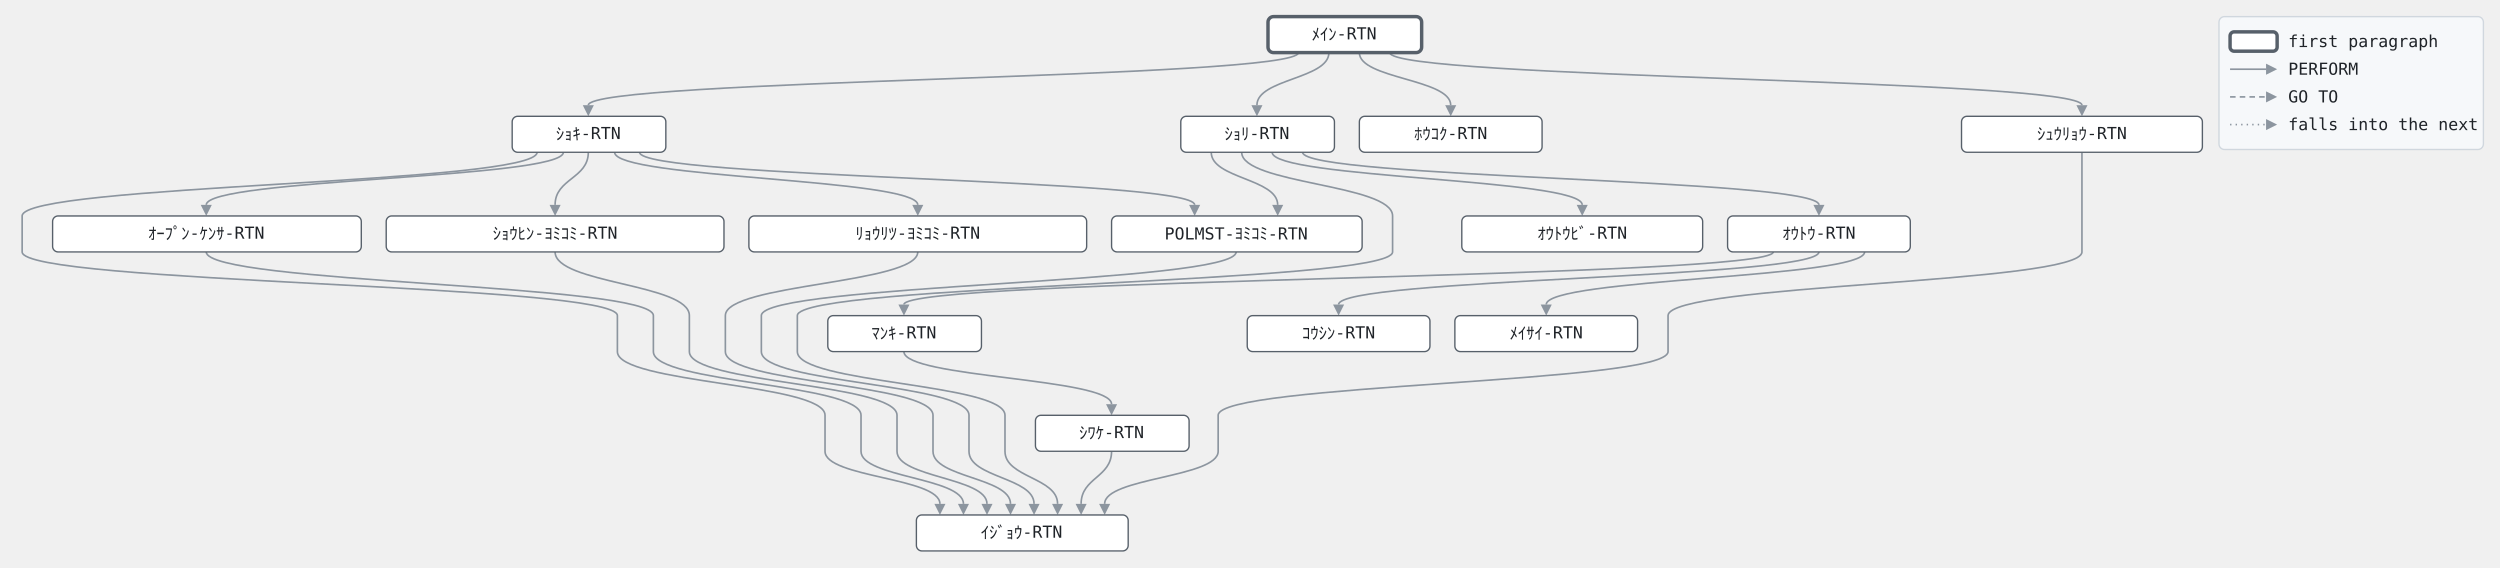
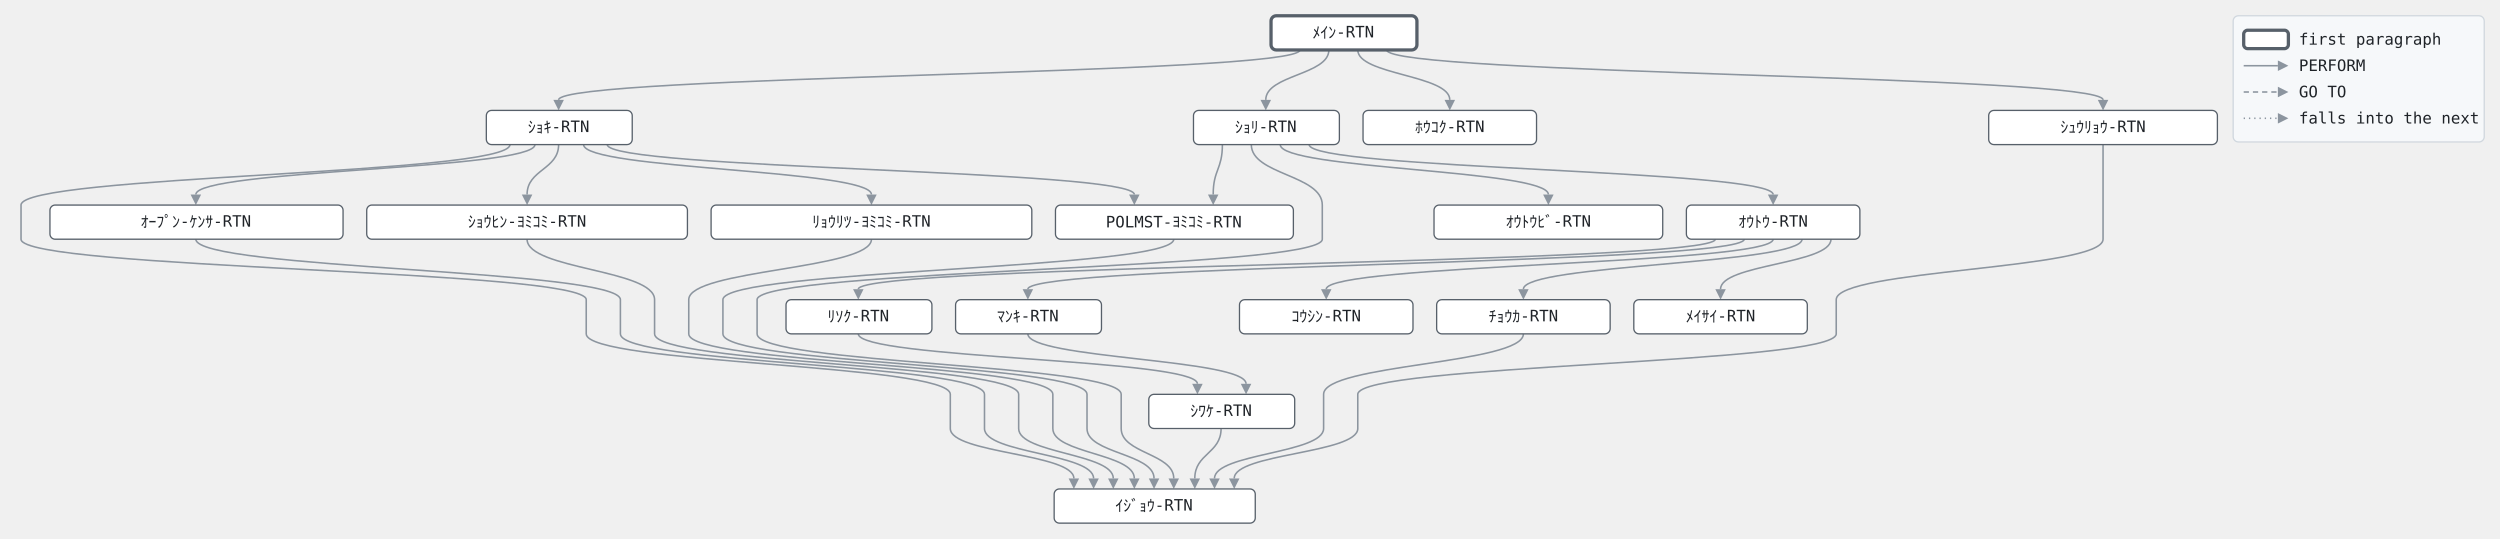
- <svg xmlns="http://www.w3.org/2000/svg" width="1806" height="410" viewBox="0 0 1806 410" font-family="ui-monospace, SFMono-Regular, Menlo, Consolas, monospace" font-size="12">
+ <svg xmlns="http://www.w3.org/2000/svg" width="1902" height="410" viewBox="0 0 1902 410" font-family="ui-monospace, SFMono-Regular, Menlo, Consolas, monospace" font-size="12">
  <style>
.box { fill: #ffffff; stroke: #57606a; stroke-width: 1 }
.box.emphasis { stroke-width: 2.5 }
.box.data { fill: #e8eef6; stroke: #8c959f }
.box.external { fill: #fbecd0; stroke: #a16207; stroke-width: 2 }
.box.dashed { stroke-dasharray: 4 3 }
.label { fill: #1f2328 }
.label.first { font-weight: 600 }
.edge { fill: none; stroke: #8c959f; stroke-width: 1.2 }
.edge.dashed { stroke-dasharray: 4 3 }
.edge.dotted { stroke-dasharray: 1 3 }
.head { fill: #8c959f }
.legend { fill: #f6f8fa; stroke: #d0d7de }
.edge-label { fill: #57606a; font-size: 11px; paint-order: stroke; stroke: #ffffff; stroke-width: 4px; stroke-linejoin: round }
.box.highlight { stroke: #c2410c; stroke-width: 2.5 }
.edge.highlight { stroke: #c2410c; stroke-width: 2 }
.head.highlight { fill: #c2410c }
@media (prefers-color-scheme: dark) {
  .box { fill: #161b22; stroke: #8b949e }
  .box.data { fill: #1f2a3a; stroke: #6e7681 }
  .box.external { fill: #3a2c12; stroke: #d6a64a }
  .label { fill: #e6edf3 }
  .edge { stroke: #6e7681 }
  .head { fill: #6e7681 }
  .legend { fill: #0d1117; stroke: #30363d }
  .edge-label { fill: #9da5ae; stroke: #0d1117 }
  .box.highlight, .edge.highlight { stroke: #fb923c }
  .head.highlight { fill: #fb923c }
}
</style>
  <defs>
    <marker id="arrow" viewBox="0 0 8 8" refX="0" refY="4" markerUnits="userSpaceOnUse" markerWidth="8" markerHeight="8" orient="auto-start-reverse">
      <path class="head" d="M0,0 L8,4 L0,8 z" />
    </marker>
    <marker id="arrow-highlight" viewBox="0 0 8 8" refX="0" refY="4" markerUnits="userSpaceOnUse" markerWidth="8" markerHeight="8" orient="auto-start-reverse">
      <path class="head highlight" d="M0,0 L8,4 L0,8 z" />
    </marker>
  </defs>
-   <path class="edge" d="M938,38 C938,57 425,57 425,76" marker-end="url(#arrow)" />
-   <path class="edge" d="M960,38 C960,57 908,57 908,76" marker-end="url(#arrow)" />
-   <path class="edge" d="M982,38 C982,57 1048,57 1048,76" marker-end="url(#arrow)" />
-   <path class="edge" d="M1004,38 C1004,57 1504,57 1504,76" marker-end="url(#arrow)" />
+   <path class="edge" d="M989,38 C989,57 425,57 425,76" marker-end="url(#arrow)" />
+   <path class="edge" d="M1011,38 C1011,57 963,57 963,76" marker-end="url(#arrow)" />
+   <path class="edge" d="M1033,38 C1033,57 1103,57 1103,76" marker-end="url(#arrow)" />
+   <path class="edge" d="M1055,38 C1055,57 1600,57 1600,76" marker-end="url(#arrow)" />
  <path class="edge" d="M407,110 C407,129 149,129 149,148" marker-end="url(#arrow)" />
  <path class="edge" d="M425,110 C425,129 401,129 401,148" marker-end="url(#arrow)" />
  <path class="edge" d="M444,110 C444,129 663,129 663,148" marker-end="url(#arrow)" />
-   <path class="edge" d="M388,110 C388,133 16,133 16,156 L16,182 C16,205 446,205 446,228 L446,254 C446,277 596,277 596,300 L596,326 C596,345 679,345 679,364" marker-end="url(#arrow)" />
+   <path class="edge" d="M388,110 C388,133 16,133 16,156 L16,182 C16,205 446,205 446,228 L446,254 C446,277 723,277 723,300 L723,326 C723,345 817,345 817,364" marker-end="url(#arrow)" />
  <path class="edge" d="M462,110 C462,129 863,129 863,148" marker-end="url(#arrow)" />
-   <path class="edge" d="M149,182 C149,205 472,205 472,228 L472,254 C472,277 622,277 622,300 L622,326 C622,345 696,345 696,364" marker-end="url(#arrow)" />
-   <path class="edge" d="M893,182 C893,205 550,205 550,228 L550,254 C550,277 700,277 700,300 L700,326 C700,345 747,345 747,364" marker-end="url(#arrow)" />
-   <path class="edge" d="M919,110 C919,129 1143,129 1143,148" marker-end="url(#arrow)" />
-   <path class="edge" d="M941,110 C941,129 1314,129 1314,148" marker-end="url(#arrow)" />
-   <path class="edge" d="M897,110 C897,133 1006,133 1006,156 L1006,182 C1006,205 576,205 576,228 L576,254 C576,277 726,277 726,300 L726,326 C726,345 764,345 764,364" marker-end="url(#arrow)" />
-   <path class="edge" d="M875,110 C875,129 923,129 923,148" marker-end="url(#arrow)" />
-   <path class="edge" d="M1281,182 C1281,201 653,201 653,220" marker-end="url(#arrow)" />
-   <path class="edge" d="M1314,182 C1314,201 967,201 967,220" marker-end="url(#arrow)" />
-   <path class="edge" d="M1347,182 C1347,201 1117,201 1117,220" marker-end="url(#arrow)" />
-   <path class="edge" d="M653,254 C653,273 803,273 803,292" marker-end="url(#arrow)" />
-   <path class="edge" d="M803,326 C803,345 781,345 781,364" marker-end="url(#arrow)" />
-   <path class="edge" d="M1504,110 C1504,133 1504,133 1504,156 L1504,182 C1504,205 1205,205 1205,228 L1205,254 C1205,277 880,277 880,300 L880,326 C880,345 798,345 798,364" marker-end="url(#arrow)" />
-   <path class="edge" d="M401,182 C401,205 498,205 498,228 L498,254 C498,277 648,277 648,300 L648,326 C648,345 713,345 713,364" marker-end="url(#arrow)" />
-   <path class="edge" d="M663,182 C663,205 524,205 524,228 L524,254 C524,277 674,277 674,300 L674,326 C674,345 730,345 730,364" marker-end="url(#arrow)" />
-   <a href="../../../gondwana/programs/GLD020.cbl#L155">
-     <rect class="box emphasis" x="916" y="12" width="111" height="26" rx="4" />
-     <text class="label" x="971" y="29" text-anchor="middle">ﾒｲﾝ-RTN</text>
+   <path class="edge" d="M149,182 C149,205 472,205 472,228 L472,254 C472,277 749,277 749,300 L749,326 C749,345 832,345 832,364" marker-end="url(#arrow)" />
+   <path class="edge" d="M893,182 C893,205 550,205 550,228 L550,254 C550,277 827,277 827,300 L827,326 C827,345 878,345 878,364" marker-end="url(#arrow)" />
+   <path class="edge" d="M974,110 C974,129 1178,129 1178,148" marker-end="url(#arrow)" />
+   <path class="edge" d="M996,110 C996,129 1349,129 1349,148" marker-end="url(#arrow)" />
+   <path class="edge" d="M952,110 C952,133 1006,133 1006,156 L1006,182 C1006,205 576,205 576,228 L576,254 C576,277 853,277 853,300 L853,326 C853,345 893,345 893,364" marker-end="url(#arrow)" />
+   <path class="edge" d="M930,110 C930,129 923,129 923,148" marker-end="url(#arrow)" />
+   <path class="edge" d="M1305,182 C1305,201 653,201 653,220" marker-end="url(#arrow)" />
+   <path class="edge" d="M1327,182 C1327,201 782,201 782,220" marker-end="url(#arrow)" />
+   <path class="edge" d="M1349,182 C1349,201 1009,201 1009,220" marker-end="url(#arrow)" />
+   <path class="edge" d="M1371,182 C1371,201 1159,201 1159,220" marker-end="url(#arrow)" />
+   <path class="edge" d="M1393,182 C1393,201 1309,201 1309,220" marker-end="url(#arrow)" />
+   <path class="edge" d="M653,254 C653,273 911,273 911,292" marker-end="url(#arrow)" />
+   <path class="edge" d="M1159,254 C1159,277 1007,277 1007,300 L1007,326 C1007,345 924,345 924,364" marker-end="url(#arrow)" />
+   <path class="edge" d="M782,254 C782,273 948,273 948,292" marker-end="url(#arrow)" />
+   <path class="edge" d="M929,326 C929,345 909,345 909,364" marker-end="url(#arrow)" />
+   <path class="edge" d="M1600,110 C1600,133 1600,133 1600,156 L1600,182 C1600,205 1397,205 1397,228 L1397,254 C1397,277 1033,277 1033,300 L1033,326 C1033,345 939,345 939,364" marker-end="url(#arrow)" />
+   <path class="edge" d="M401,182 C401,205 498,205 498,228 L498,254 C498,277 775,277 775,300 L775,326 C775,345 847,345 847,364" marker-end="url(#arrow)" />
+   <path class="edge" d="M663,182 C663,205 524,205 524,228 L524,254 C524,277 801,277 801,300 L801,326 C801,345 863,345 863,364" marker-end="url(#arrow)" />
+   <a href="../../../gondwana/programs/GLD020.cbl#L166">
+     <rect class="box emphasis" x="967" y="12" width="111" height="26" rx="4" />
+     <text class="label" x="1022" y="29" text-anchor="middle">ﾒｲﾝ-RTN</text>
  </a>
-   <a href="../../../gondwana/programs/GLD020.cbl#L166">
+   <a href="../../../gondwana/programs/GLD020.cbl#L177">
    <rect class="box" x="370" y="84" width="111" height="26" rx="4" />
    <text class="label" x="425" y="101" text-anchor="middle">ｼｮｷ-RTN</text>
  </a>
-   <a href="../../../gondwana/programs/GLD020.cbl#L200">
+   <a href="../../../gondwana/programs/GLD020.cbl#L211">
    <rect class="box" x="38" y="156" width="223" height="26" rx="4" />
    <text class="label" x="149" y="173" text-anchor="middle">ｵｰﾌﾟﾝ-ｹﾝｻ-RTN</text>
  </a>
-   <a href="../../../gondwana/programs/GLD020.cbl#L233">
+   <a href="../../../gondwana/programs/GLD020.cbl#L244">
    <rect class="box" x="803" y="156" width="181" height="26" rx="4" />
    <text class="label" x="893" y="173" text-anchor="middle">POLMST-ﾖﾐｺﾐ-RTN</text>
  </a>
-   <a href="../../../gondwana/programs/GLD020.cbl#L245">
-     <rect class="box" x="853" y="84" width="111" height="26" rx="4" />
-     <text class="label" x="908" y="101" text-anchor="middle">ｼｮﾘ-RTN</text>
+   <a href="../../../gondwana/programs/GLD020.cbl#L256">
+     <rect class="box" x="908" y="84" width="111" height="26" rx="4" />
+     <text class="label" x="963" y="101" text-anchor="middle">ｼｮﾘ-RTN</text>
  </a>
-   <a href="../../../gondwana/programs/GLD020.cbl#L266">
-     <rect class="box" x="1056" y="156" width="174" height="26" rx="4" />
-     <text class="label" x="1143" y="173" text-anchor="middle">ｵｳﾄｳﾋﾞ-RTN</text>
+   <a href="../../../gondwana/programs/GLD020.cbl#L277">
+     <rect class="box" x="1091" y="156" width="174" height="26" rx="4" />
+     <text class="label" x="1178" y="173" text-anchor="middle">ｵｳﾄｳﾋﾞ-RTN</text>
  </a>
-   <a href="../../../gondwana/programs/GLD020.cbl#L290">
-     <rect class="box" x="1248" y="156" width="132" height="26" rx="4" />
-     <text class="label" x="1314" y="173" text-anchor="middle">ｵｳﾄｳ-RTN</text>
+   <a href="../../../gondwana/programs/GLD020.cbl#L302">
+     <rect class="box" x="1283" y="156" width="132" height="26" rx="4" />
+     <text class="label" x="1349" y="173" text-anchor="middle">ｵｳﾄｳ-RTN</text>
  </a>
-   <a href="../../../gondwana/programs/GLD020.cbl#L306">
+   <a href="../../../gondwana/programs/GLD020.cbl#L324">
    <rect class="box" x="598" y="228" width="111" height="26" rx="4" />
-     <text class="label" x="653" y="245" text-anchor="middle">ﾏﾝｷ-RTN</text>
+     <text class="label" x="653" y="245" text-anchor="middle">ﾘｿｸ-RTN</text>
  </a>
-   <a href="../../../gondwana/programs/GLD020.cbl#L339">
-     <rect class="box" x="901" y="228" width="132" height="26" rx="4" />
-     <text class="label" x="967" y="245" text-anchor="middle">ｺｳｼﾝ-RTN</text>
+   <a href="../../../gondwana/programs/GLD020.cbl#L342">
+     <rect class="box" x="1093" y="228" width="132" height="26" rx="4" />
+     <text class="label" x="1159" y="245" text-anchor="middle">ﾁｮｳｶ-RTN</text>
  </a>
-   <a href="../../../gondwana/programs/GLD020.cbl#L377">
-     <rect class="box" x="748" y="300" width="111" height="26" rx="4" />
-     <text class="label" x="803" y="317" text-anchor="middle">ｼﾜｹ-RTN</text>
+   <a href="../../../gondwana/programs/GLD020.cbl#L362">
+     <rect class="box" x="727" y="228" width="111" height="26" rx="4" />
+     <text class="label" x="782" y="245" text-anchor="middle">ﾏﾝｷ-RTN</text>
  </a>
-   <a href="../../../gondwana/programs/GLD020.cbl#L394">
-     <rect class="box" x="1051" y="228" width="132" height="26" rx="4" />
-     <text class="label" x="1117" y="245" text-anchor="middle">ﾒｲｻｲ-RTN</text>
+   <a href="../../../gondwana/programs/GLD020.cbl#L406">
+     <rect class="box" x="943" y="228" width="132" height="26" rx="4" />
+     <text class="label" x="1009" y="245" text-anchor="middle">ｺｳｼﾝ-RTN</text>
  </a>
-   <a href="../../../gondwana/programs/GLD020.cbl#L404">
-     <rect class="box" x="982" y="84" width="132" height="26" rx="4" />
-     <text class="label" x="1048" y="101" text-anchor="middle">ﾎｳｺｸ-RTN</text>
+   <a href="../../../gondwana/programs/GLD020.cbl#L444">
+     <rect class="box" x="874" y="300" width="111" height="26" rx="4" />
+     <text class="label" x="929" y="317" text-anchor="middle">ｼﾜｹ-RTN</text>
  </a>
-   <a href="../../../gondwana/programs/GLD020.cbl#L426">
-     <rect class="box" x="1417" y="84" width="174" height="26" rx="4" />
-     <text class="label" x="1504" y="101" text-anchor="middle">ｼｭｳﾘｮｳ-RTN</text>
+   <a href="../../../gondwana/programs/GLD020.cbl#L460">
+     <rect class="box" x="1243" y="228" width="132" height="26" rx="4" />
+     <text class="label" x="1309" y="245" text-anchor="middle">ﾒｲｻｲ-RTN</text>
  </a>
-   <a href="../../../gondwana/programs/GLD020.cbl#L441">
-     <rect class="box" x="662" y="372" width="153" height="26" rx="4" />
-     <text class="label" x="738" y="389" text-anchor="middle">ｲｼﾞｮｳ-RTN</text>
+   <a href="../../../gondwana/programs/GLD020.cbl#L470">
+     <rect class="box" x="1037" y="84" width="132" height="26" rx="4" />
+     <text class="label" x="1103" y="101" text-anchor="middle">ﾎｳｺｸ-RTN</text>
+   </a>
+   <a href="../../../gondwana/programs/GLD020.cbl#L498">
+     <rect class="box" x="1513" y="84" width="174" height="26" rx="4" />
+     <text class="label" x="1600" y="101" text-anchor="middle">ｼｭｳﾘｮｳ-RTN</text>
+   </a>
+   <a href="../../../gondwana/programs/GLD020.cbl#L513">
+     <rect class="box" x="802" y="372" width="153" height="26" rx="4" />
+     <text class="label" x="878" y="389" text-anchor="middle">ｲｼﾞｮｳ-RTN</text>
  </a>
  <a href="../../../gondwana/copybooks/PRDLOD.cpy#L16">
    <rect class="box" x="279" y="156" width="244" height="26" rx="4" />
    <text class="label" x="401" y="173" text-anchor="middle">ｼｮｳﾋﾝ-ﾖﾐｺﾐ-RTN</text>
  </a>
  <a href="../../../gondwana/copybooks/RATLOD.cpy#L16">
    <rect class="box" x="541" y="156" width="244" height="26" rx="4" />
    <text class="label" x="663" y="173" text-anchor="middle">ﾘｮｳﾘﾂ-ﾖﾐｺﾐ-RTN</text>
  </a>
  <g class="legend-keys">
-     <rect class="legend" x="1603" y="12" width="191" height="96" rx="4" />
-     <rect class="box emphasis" x="1611" y="23" width="34" height="14" rx="3" />
-     <text class="label" x="1653" y="34">first paragraph</text>
-     <path class="edge" d="M1611,50 L1637,50" marker-end="url(#arrow)" />
-     <text class="label" x="1653" y="54">PERFORM</text>
-     <path class="edge dashed" d="M1611,70 L1637,70" marker-end="url(#arrow)" />
-     <text class="label" x="1653" y="74">GO TO</text>
-     <path class="edge dotted" d="M1611,90 L1637,90" marker-end="url(#arrow)" />
-     <text class="label" x="1653" y="94">falls into the next</text>
+     <rect class="legend" x="1699" y="12" width="191" height="96" rx="4" />
+     <rect class="box emphasis" x="1707" y="23" width="34" height="14" rx="3" />
+     <text class="label" x="1749" y="34">first paragraph</text>
+     <path class="edge" d="M1707,50 L1733,50" marker-end="url(#arrow)" />
+     <text class="label" x="1749" y="54">PERFORM</text>
+     <path class="edge dashed" d="M1707,70 L1733,70" marker-end="url(#arrow)" />
+     <text class="label" x="1749" y="74">GO TO</text>
+     <path class="edge dotted" d="M1707,90 L1733,90" marker-end="url(#arrow)" />
+     <text class="label" x="1749" y="94">falls into the next</text>
  </g>
</svg>
